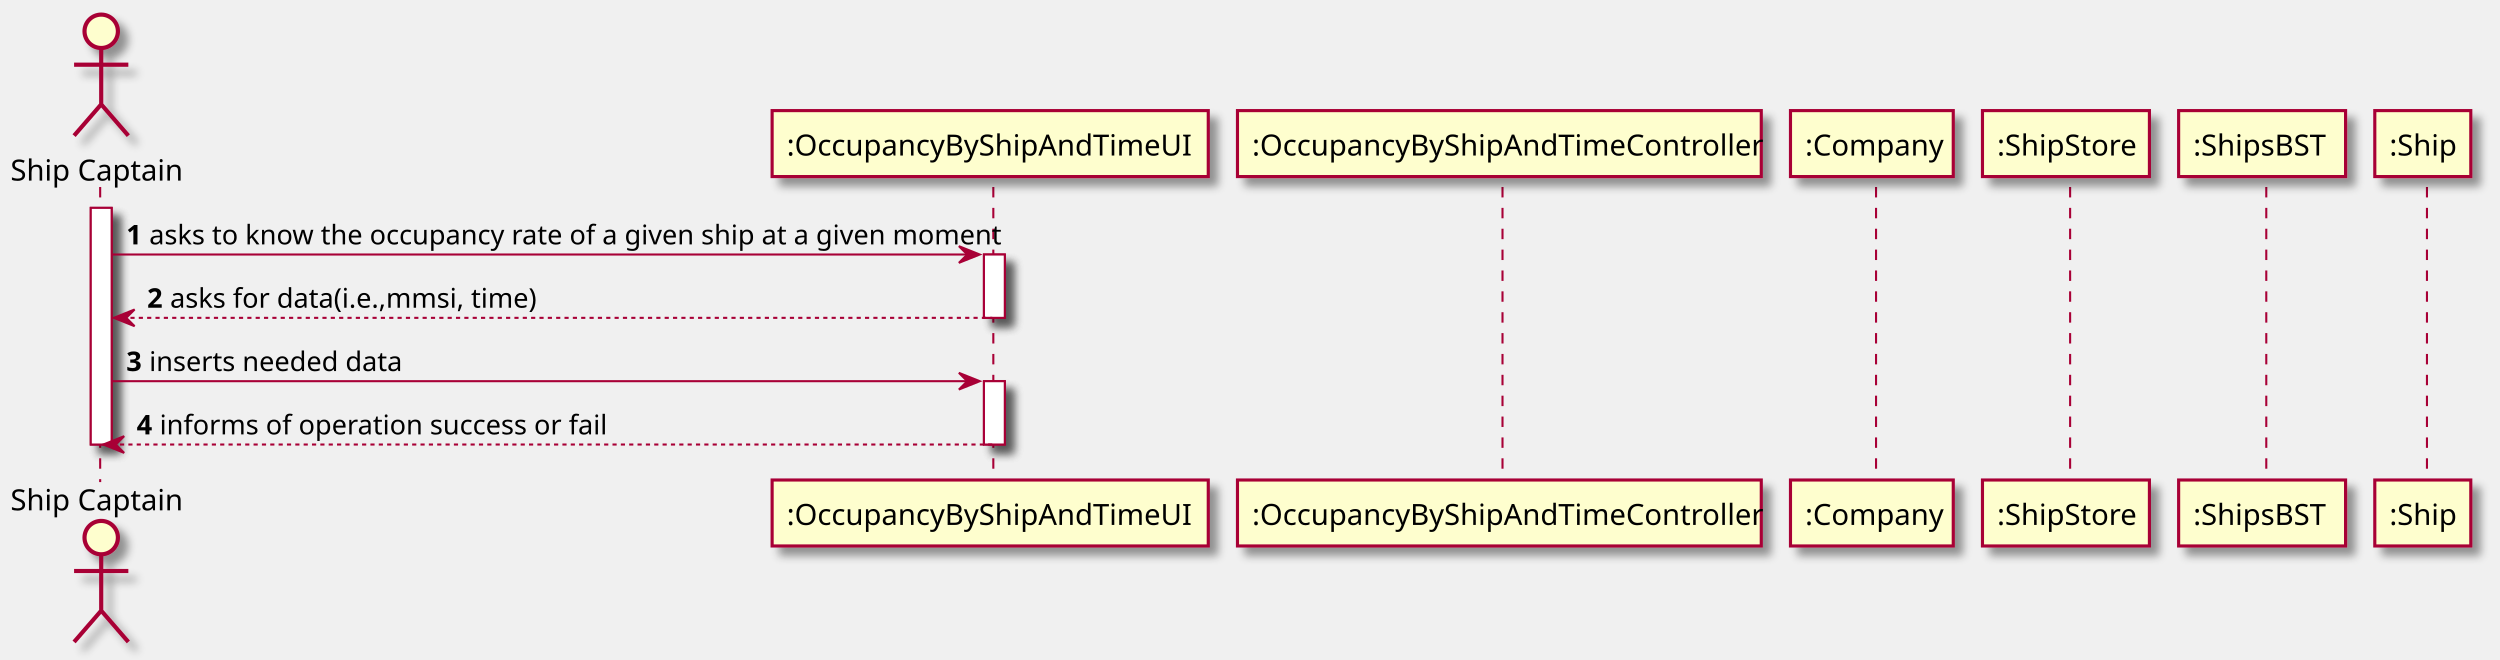
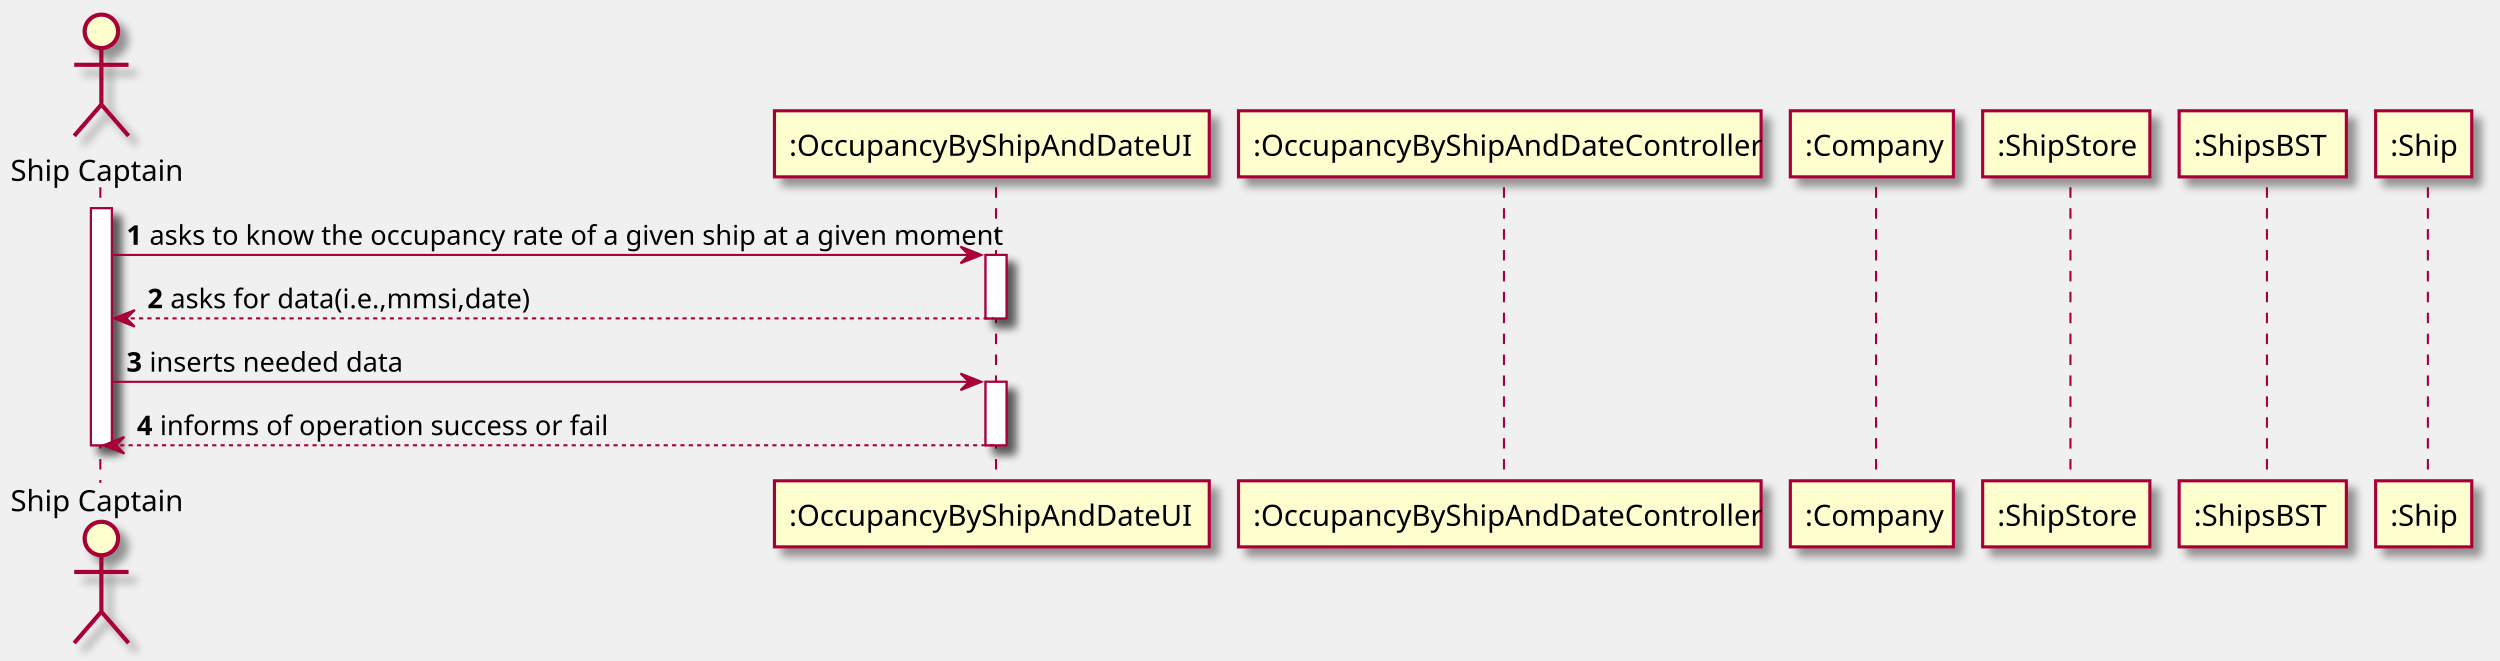
- <svg xmlns="http://www.w3.org/2000/svg" contentScriptType="application/ecmascript" contentStyleType="text/css" height="316px" preserveAspectRatio="none" style="width:1198px;height:316px;background:#FFFFFF;" version="1.1" viewBox="0 0 1198 316" width="1198px" zoomAndPan="magnify">
+ <svg xmlns="http://www.w3.org/2000/svg" contentScriptType="application/ecmascript" contentStyleType="text/css" height="316px" preserveAspectRatio="none" style="width:1196px;height:316px;background:#FFFFFF;" version="1.1" viewBox="0 0 1196 316" width="1196px" zoomAndPan="magnify">
  <defs>
-     <filter height="300%" id="fxbnz9xn5mumg" width="300%" x="-1" y="-1">
+     <filter height="300%" id="f9kniu34vnh4t" width="300%" x="-1" y="-1">
      <feGaussianBlur result="blurOut" stdDeviation="2.0" />
      <feColorMatrix in="blurOut" result="blurOut2" type="matrix" values="0 0 0 0 0 0 0 0 0 0 0 0 0 0 0 0 0 0 .4 0" />
      <feOffset dx="4.0" dy="4.0" in="blurOut2" result="blurOut3" />
      <feBlend in="SourceGraphic" in2="blurOut3" mode="normal" />
    </filter>
  </defs>
  <g>
-     <rect fill="#FFFFFF" filter="url(#fxbnz9xn5mumg)" height="113.406" style="stroke:#A80036;stroke-width:1.0;" width="10" x="43.5" y="99.609" />
-     <rect fill="#FFFFFF" filter="url(#fxbnz9xn5mumg)" height="30.352" style="stroke:#A80036;stroke-width:1.0;" width="10" x="471.5" y="121.961" />
-     <rect fill="#FFFFFF" filter="url(#fxbnz9xn5mumg)" height="30.352" style="stroke:#A80036;stroke-width:1.0;" width="10" x="471.5" y="182.664" />
+     <rect fill="#FFFFFF" filter="url(#f9kniu34vnh4t)" height="113.406" style="stroke:#A80036;stroke-width:1.0;" width="10" x="43.5" y="99.609" />
+     <rect fill="#FFFFFF" filter="url(#f9kniu34vnh4t)" height="30.352" style="stroke:#A80036;stroke-width:1.0;" width="10" x="471.5" y="121.961" />
+     <rect fill="#FFFFFF" filter="url(#f9kniu34vnh4t)" height="30.352" style="stroke:#A80036;stroke-width:1.0;" width="10" x="471.5" y="182.664" />
    <line style="stroke:#A80036;stroke-width:1.0;stroke-dasharray:5.0,5.0;" x1="48" x2="48" y1="89.609" y2="231.016" />
-     <line style="stroke:#A80036;stroke-width:1.0;stroke-dasharray:5.0,5.0;" x1="476" x2="476" y1="89.609" y2="231.016" />
-     <line style="stroke:#A80036;stroke-width:1.0;stroke-dasharray:5.0,5.0;" x1="720" x2="720" y1="89.609" y2="231.016" />
-     <line style="stroke:#A80036;stroke-width:1.0;stroke-dasharray:5.0,5.0;" x1="899" x2="899" y1="89.609" y2="231.016" />
-     <line style="stroke:#A80036;stroke-width:1.0;stroke-dasharray:5.0,5.0;" x1="992" x2="992" y1="89.609" y2="231.016" />
-     <line style="stroke:#A80036;stroke-width:1.0;stroke-dasharray:5.0,5.0;" x1="1086" x2="1086" y1="89.609" y2="231.016" />
-     <line style="stroke:#A80036;stroke-width:1.0;stroke-dasharray:5.0,5.0;" x1="1163" x2="1163" y1="89.609" y2="231.016" />
+     <line style="stroke:#A80036;stroke-width:1.0;stroke-dasharray:5.0,5.0;" x1="476.5" x2="476.5" y1="89.609" y2="231.016" />
+     <line style="stroke:#A80036;stroke-width:1.0;stroke-dasharray:5.0,5.0;" x1="719.5" x2="719.5" y1="89.609" y2="231.016" />
+     <line style="stroke:#A80036;stroke-width:1.0;stroke-dasharray:5.0,5.0;" x1="897.5" x2="897.5" y1="89.609" y2="231.016" />
+     <line style="stroke:#A80036;stroke-width:1.0;stroke-dasharray:5.0,5.0;" x1="990.5" x2="990.5" y1="89.609" y2="231.016" />
+     <line style="stroke:#A80036;stroke-width:1.0;stroke-dasharray:5.0,5.0;" x1="1084.5" x2="1084.5" y1="89.609" y2="231.016" />
+     <line style="stroke:#A80036;stroke-width:1.0;stroke-dasharray:5.0,5.0;" x1="1161.5" x2="1161.5" y1="89.609" y2="231.016" />
    <text fill="#000000" font-family="sans-serif" font-size="14" lengthAdjust="spacing" textLength="81" x="5" y="86.533">Ship Captain</text>
-     <ellipse cx="48.5" cy="15" fill="#FEFECE" filter="url(#fxbnz9xn5mumg)" rx="8" ry="8" style="stroke:#A80036;stroke-width:2.0;" />
-     <path d="M48.5,23 L48.5,50 M35.5,31 L61.5,31 M48.5,50 L35.5,65 M48.5,50 L61.5,65 " fill="none" filter="url(#fxbnz9xn5mumg)" style="stroke:#A80036;stroke-width:2.0;" />
+     <ellipse cx="48.5" cy="15" fill="#FEFECE" filter="url(#f9kniu34vnh4t)" rx="8" ry="8" style="stroke:#A80036;stroke-width:2.0;" />
+     <path d="M48.5,23 L48.5,50 M35.5,31 L61.5,31 M48.5,50 L35.5,65 M48.5,50 L61.5,65 " fill="none" filter="url(#f9kniu34vnh4t)" style="stroke:#A80036;stroke-width:2.0;" />
    <text fill="#000000" font-family="sans-serif" font-size="14" lengthAdjust="spacing" textLength="81" x="5" y="244.549">Ship Captain</text>
-     <ellipse cx="48.5" cy="257.625" fill="#FEFECE" filter="url(#fxbnz9xn5mumg)" rx="8" ry="8" style="stroke:#A80036;stroke-width:2.0;" />
-     <path d="M48.5,265.625 L48.5,292.625 M35.5,273.625 L61.5,273.625 M48.5,292.625 L35.5,307.625 M48.5,292.625 L61.5,307.625 " fill="none" filter="url(#fxbnz9xn5mumg)" style="stroke:#A80036;stroke-width:2.0;" />
-     <rect fill="#FEFECE" filter="url(#fxbnz9xn5mumg)" height="31.609" style="stroke:#A80036;stroke-width:1.5;" width="209" x="370" y="53" />
-     <text fill="#000000" font-family="sans-serif" font-size="14" lengthAdjust="spacing" textLength="187" x="377" y="74.533">:OccupancyByShipAndTimeUI</text>
-     <rect fill="#FEFECE" filter="url(#fxbnz9xn5mumg)" height="31.609" style="stroke:#A80036;stroke-width:1.5;" width="209" x="370" y="230.016" />
-     <text fill="#000000" font-family="sans-serif" font-size="14" lengthAdjust="spacing" textLength="187" x="377" y="251.549">:OccupancyByShipAndTimeUI</text>
-     <rect fill="#FEFECE" filter="url(#fxbnz9xn5mumg)" height="31.609" style="stroke:#A80036;stroke-width:1.5;" width="251" x="593" y="53" />
-     <text fill="#000000" font-family="sans-serif" font-size="14" lengthAdjust="spacing" textLength="237" x="600" y="74.533">:OccupancyByShipAndTimeController</text>
-     <rect fill="#FEFECE" filter="url(#fxbnz9xn5mumg)" height="31.609" style="stroke:#A80036;stroke-width:1.5;" width="251" x="593" y="230.016" />
-     <text fill="#000000" font-family="sans-serif" font-size="14" lengthAdjust="spacing" textLength="237" x="600" y="251.549">:OccupancyByShipAndTimeController</text>
-     <rect fill="#FEFECE" filter="url(#fxbnz9xn5mumg)" height="31.609" style="stroke:#A80036;stroke-width:1.5;" width="78" x="858" y="53" />
-     <text fill="#000000" font-family="sans-serif" font-size="14" lengthAdjust="spacing" textLength="64" x="865" y="74.533">:Company</text>
-     <rect fill="#FEFECE" filter="url(#fxbnz9xn5mumg)" height="31.609" style="stroke:#A80036;stroke-width:1.5;" width="78" x="858" y="230.016" />
-     <text fill="#000000" font-family="sans-serif" font-size="14" lengthAdjust="spacing" textLength="64" x="865" y="251.549">:Company</text>
-     <rect fill="#FEFECE" filter="url(#fxbnz9xn5mumg)" height="31.609" style="stroke:#A80036;stroke-width:1.5;" width="80" x="950" y="53" />
-     <text fill="#000000" font-family="sans-serif" font-size="14" lengthAdjust="spacing" textLength="66" x="957" y="74.533">:ShipStore</text>
-     <rect fill="#FEFECE" filter="url(#fxbnz9xn5mumg)" height="31.609" style="stroke:#A80036;stroke-width:1.5;" width="80" x="950" y="230.016" />
-     <text fill="#000000" font-family="sans-serif" font-size="14" lengthAdjust="spacing" textLength="66" x="957" y="251.549">:ShipStore</text>
-     <rect fill="#FEFECE" filter="url(#fxbnz9xn5mumg)" height="31.609" style="stroke:#A80036;stroke-width:1.5;" width="80" x="1044" y="53" />
-     <text fill="#000000" font-family="sans-serif" font-size="14" lengthAdjust="spacing" textLength="66" x="1051" y="74.533">:ShipsBST</text>
-     <rect fill="#FEFECE" filter="url(#fxbnz9xn5mumg)" height="31.609" style="stroke:#A80036;stroke-width:1.5;" width="80" x="1044" y="230.016" />
-     <text fill="#000000" font-family="sans-serif" font-size="14" lengthAdjust="spacing" textLength="66" x="1051" y="251.549">:ShipsBST</text>
-     <rect fill="#FEFECE" filter="url(#fxbnz9xn5mumg)" height="31.609" style="stroke:#A80036;stroke-width:1.5;" width="46" x="1138" y="53" />
-     <text fill="#000000" font-family="sans-serif" font-size="14" lengthAdjust="spacing" textLength="32" x="1145" y="74.533">:Ship</text>
-     <rect fill="#FEFECE" filter="url(#fxbnz9xn5mumg)" height="31.609" style="stroke:#A80036;stroke-width:1.5;" width="46" x="1138" y="230.016" />
-     <text fill="#000000" font-family="sans-serif" font-size="14" lengthAdjust="spacing" textLength="32" x="1145" y="251.549">:Ship</text>
-     <rect fill="#FFFFFF" filter="url(#fxbnz9xn5mumg)" height="113.406" style="stroke:#A80036;stroke-width:1.0;" width="10" x="43.5" y="99.609" />
-     <rect fill="#FFFFFF" filter="url(#fxbnz9xn5mumg)" height="30.352" style="stroke:#A80036;stroke-width:1.0;" width="10" x="471.5" y="121.961" />
-     <rect fill="#FFFFFF" filter="url(#fxbnz9xn5mumg)" height="30.352" style="stroke:#A80036;stroke-width:1.0;" width="10" x="471.5" y="182.664" />
+     <ellipse cx="48.5" cy="257.625" fill="#FEFECE" filter="url(#f9kniu34vnh4t)" rx="8" ry="8" style="stroke:#A80036;stroke-width:2.0;" />
+     <path d="M48.5,265.625 L48.5,292.625 M35.5,273.625 L61.5,273.625 M48.5,292.625 L35.5,307.625 M48.5,292.625 L61.5,307.625 " fill="none" filter="url(#f9kniu34vnh4t)" style="stroke:#A80036;stroke-width:2.0;" />
+     <rect fill="#FEFECE" filter="url(#f9kniu34vnh4t)" height="31.609" style="stroke:#A80036;stroke-width:1.5;" width="208" x="370.5" y="53" />
+     <text fill="#000000" font-family="sans-serif" font-size="14" lengthAdjust="spacing" textLength="186" x="377.5" y="74.533">:OccupancyByShipAndDateUI</text>
+     <rect fill="#FEFECE" filter="url(#f9kniu34vnh4t)" height="31.609" style="stroke:#A80036;stroke-width:1.5;" width="208" x="370.5" y="230.016" />
+     <text fill="#000000" font-family="sans-serif" font-size="14" lengthAdjust="spacing" textLength="186" x="377.5" y="251.549">:OccupancyByShipAndDateUI</text>
+     <rect fill="#FEFECE" filter="url(#f9kniu34vnh4t)" height="31.609" style="stroke:#A80036;stroke-width:1.5;" width="250" x="592.5" y="53" />
+     <text fill="#000000" font-family="sans-serif" font-size="14" lengthAdjust="spacing" textLength="236" x="599.5" y="74.533">:OccupancyByShipAndDateController</text>
+     <rect fill="#FEFECE" filter="url(#f9kniu34vnh4t)" height="31.609" style="stroke:#A80036;stroke-width:1.5;" width="250" x="592.5" y="230.016" />
+     <text fill="#000000" font-family="sans-serif" font-size="14" lengthAdjust="spacing" textLength="236" x="599.5" y="251.549">:OccupancyByShipAndDateController</text>
+     <rect fill="#FEFECE" filter="url(#f9kniu34vnh4t)" height="31.609" style="stroke:#A80036;stroke-width:1.5;" width="78" x="856.5" y="53" />
+     <text fill="#000000" font-family="sans-serif" font-size="14" lengthAdjust="spacing" textLength="64" x="863.5" y="74.533">:Company</text>
+     <rect fill="#FEFECE" filter="url(#f9kniu34vnh4t)" height="31.609" style="stroke:#A80036;stroke-width:1.5;" width="78" x="856.5" y="230.016" />
+     <text fill="#000000" font-family="sans-serif" font-size="14" lengthAdjust="spacing" textLength="64" x="863.5" y="251.549">:Company</text>
+     <rect fill="#FEFECE" filter="url(#f9kniu34vnh4t)" height="31.609" style="stroke:#A80036;stroke-width:1.5;" width="80" x="948.5" y="53" />
+     <text fill="#000000" font-family="sans-serif" font-size="14" lengthAdjust="spacing" textLength="66" x="955.5" y="74.533">:ShipStore</text>
+     <rect fill="#FEFECE" filter="url(#f9kniu34vnh4t)" height="31.609" style="stroke:#A80036;stroke-width:1.5;" width="80" x="948.5" y="230.016" />
+     <text fill="#000000" font-family="sans-serif" font-size="14" lengthAdjust="spacing" textLength="66" x="955.5" y="251.549">:ShipStore</text>
+     <rect fill="#FEFECE" filter="url(#f9kniu34vnh4t)" height="31.609" style="stroke:#A80036;stroke-width:1.5;" width="80" x="1042.5" y="53" />
+     <text fill="#000000" font-family="sans-serif" font-size="14" lengthAdjust="spacing" textLength="66" x="1049.5" y="74.533">:ShipsBST</text>
+     <rect fill="#FEFECE" filter="url(#f9kniu34vnh4t)" height="31.609" style="stroke:#A80036;stroke-width:1.5;" width="80" x="1042.5" y="230.016" />
+     <text fill="#000000" font-family="sans-serif" font-size="14" lengthAdjust="spacing" textLength="66" x="1049.5" y="251.549">:ShipsBST</text>
+     <rect fill="#FEFECE" filter="url(#f9kniu34vnh4t)" height="31.609" style="stroke:#A80036;stroke-width:1.5;" width="46" x="1136.5" y="53" />
+     <text fill="#000000" font-family="sans-serif" font-size="14" lengthAdjust="spacing" textLength="32" x="1143.5" y="74.533">:Ship</text>
+     <rect fill="#FEFECE" filter="url(#f9kniu34vnh4t)" height="31.609" style="stroke:#A80036;stroke-width:1.5;" width="46" x="1136.5" y="230.016" />
+     <text fill="#000000" font-family="sans-serif" font-size="14" lengthAdjust="spacing" textLength="32" x="1143.5" y="251.549">:Ship</text>
+     <rect fill="#FFFFFF" filter="url(#f9kniu34vnh4t)" height="113.406" style="stroke:#A80036;stroke-width:1.0;" width="10" x="43.5" y="99.609" />
+     <rect fill="#FFFFFF" filter="url(#f9kniu34vnh4t)" height="30.352" style="stroke:#A80036;stroke-width:1.0;" width="10" x="471.5" y="121.961" />
+     <rect fill="#FFFFFF" filter="url(#f9kniu34vnh4t)" height="30.352" style="stroke:#A80036;stroke-width:1.0;" width="10" x="471.5" y="182.664" />
    <polygon fill="#A80036" points="459.5,117.961,469.5,121.961,459.5,125.961,463.5,121.961" style="stroke:#A80036;stroke-width:1.0;" />
    <line style="stroke:#A80036;stroke-width:1.0;" x1="53.5" x2="465.5" y1="121.961" y2="121.961" />
    <text fill="#000000" font-family="sans-serif" font-size="13" font-weight="bold" lengthAdjust="spacing" textLength="7" x="60.5" y="117.105">1</text>
    <text fill="#000000" font-family="sans-serif" font-size="13" lengthAdjust="spacing" textLength="388" x="71.5" y="117.105">asks to know the occupancy rate of a given ship at a given moment</text>
    <polygon fill="#A80036" points="64.5,148.312,54.5,152.312,64.5,156.312,60.5,152.312" style="stroke:#A80036;stroke-width:1.0;" />
    <line style="stroke:#A80036;stroke-width:1.0;stroke-dasharray:2.0,2.0;" x1="58.5" x2="475.5" y1="152.312" y2="152.312" />
    <text fill="#000000" font-family="sans-serif" font-size="13" font-weight="bold" lengthAdjust="spacing" textLength="7" x="70.5" y="147.456">2</text>
-     <text fill="#000000" font-family="sans-serif" font-size="13" lengthAdjust="spacing" textLength="170" x="81.5" y="147.456">asks for data(i.e.,mmsi, time)</text>
+     <text fill="#000000" font-family="sans-serif" font-size="13" lengthAdjust="spacing" textLength="166" x="81.5" y="147.456">asks for data(i.e.,mmsi,date)</text>
    <polygon fill="#A80036" points="459.5,178.664,469.5,182.664,459.5,186.664,463.5,182.664" style="stroke:#A80036;stroke-width:1.0;" />
    <line style="stroke:#A80036;stroke-width:1.0;" x1="53.5" x2="465.5" y1="182.664" y2="182.664" />
    <text fill="#000000" font-family="sans-serif" font-size="13" font-weight="bold" lengthAdjust="spacing" textLength="7" x="60.5" y="177.808">3</text>
    <text fill="#000000" font-family="sans-serif" font-size="13" lengthAdjust="spacing" textLength="114" x="71.5" y="177.808">inserts needed data</text>
    <polygon fill="#A80036" points="59.5,209.016,49.5,213.016,59.5,217.016,55.5,213.016" style="stroke:#A80036;stroke-width:1.0;" />
    <line style="stroke:#A80036;stroke-width:1.0;stroke-dasharray:2.0,2.0;" x1="53.5" x2="475.5" y1="213.016" y2="213.016" />
    <text fill="#000000" font-family="sans-serif" font-size="13" font-weight="bold" lengthAdjust="spacing" textLength="7" x="65.5" y="208.159">4</text>
    <text fill="#000000" font-family="sans-serif" font-size="13" lengthAdjust="spacing" textLength="201" x="76.5" y="208.159">informs of operation success or fail</text>
  </g>
</svg>
